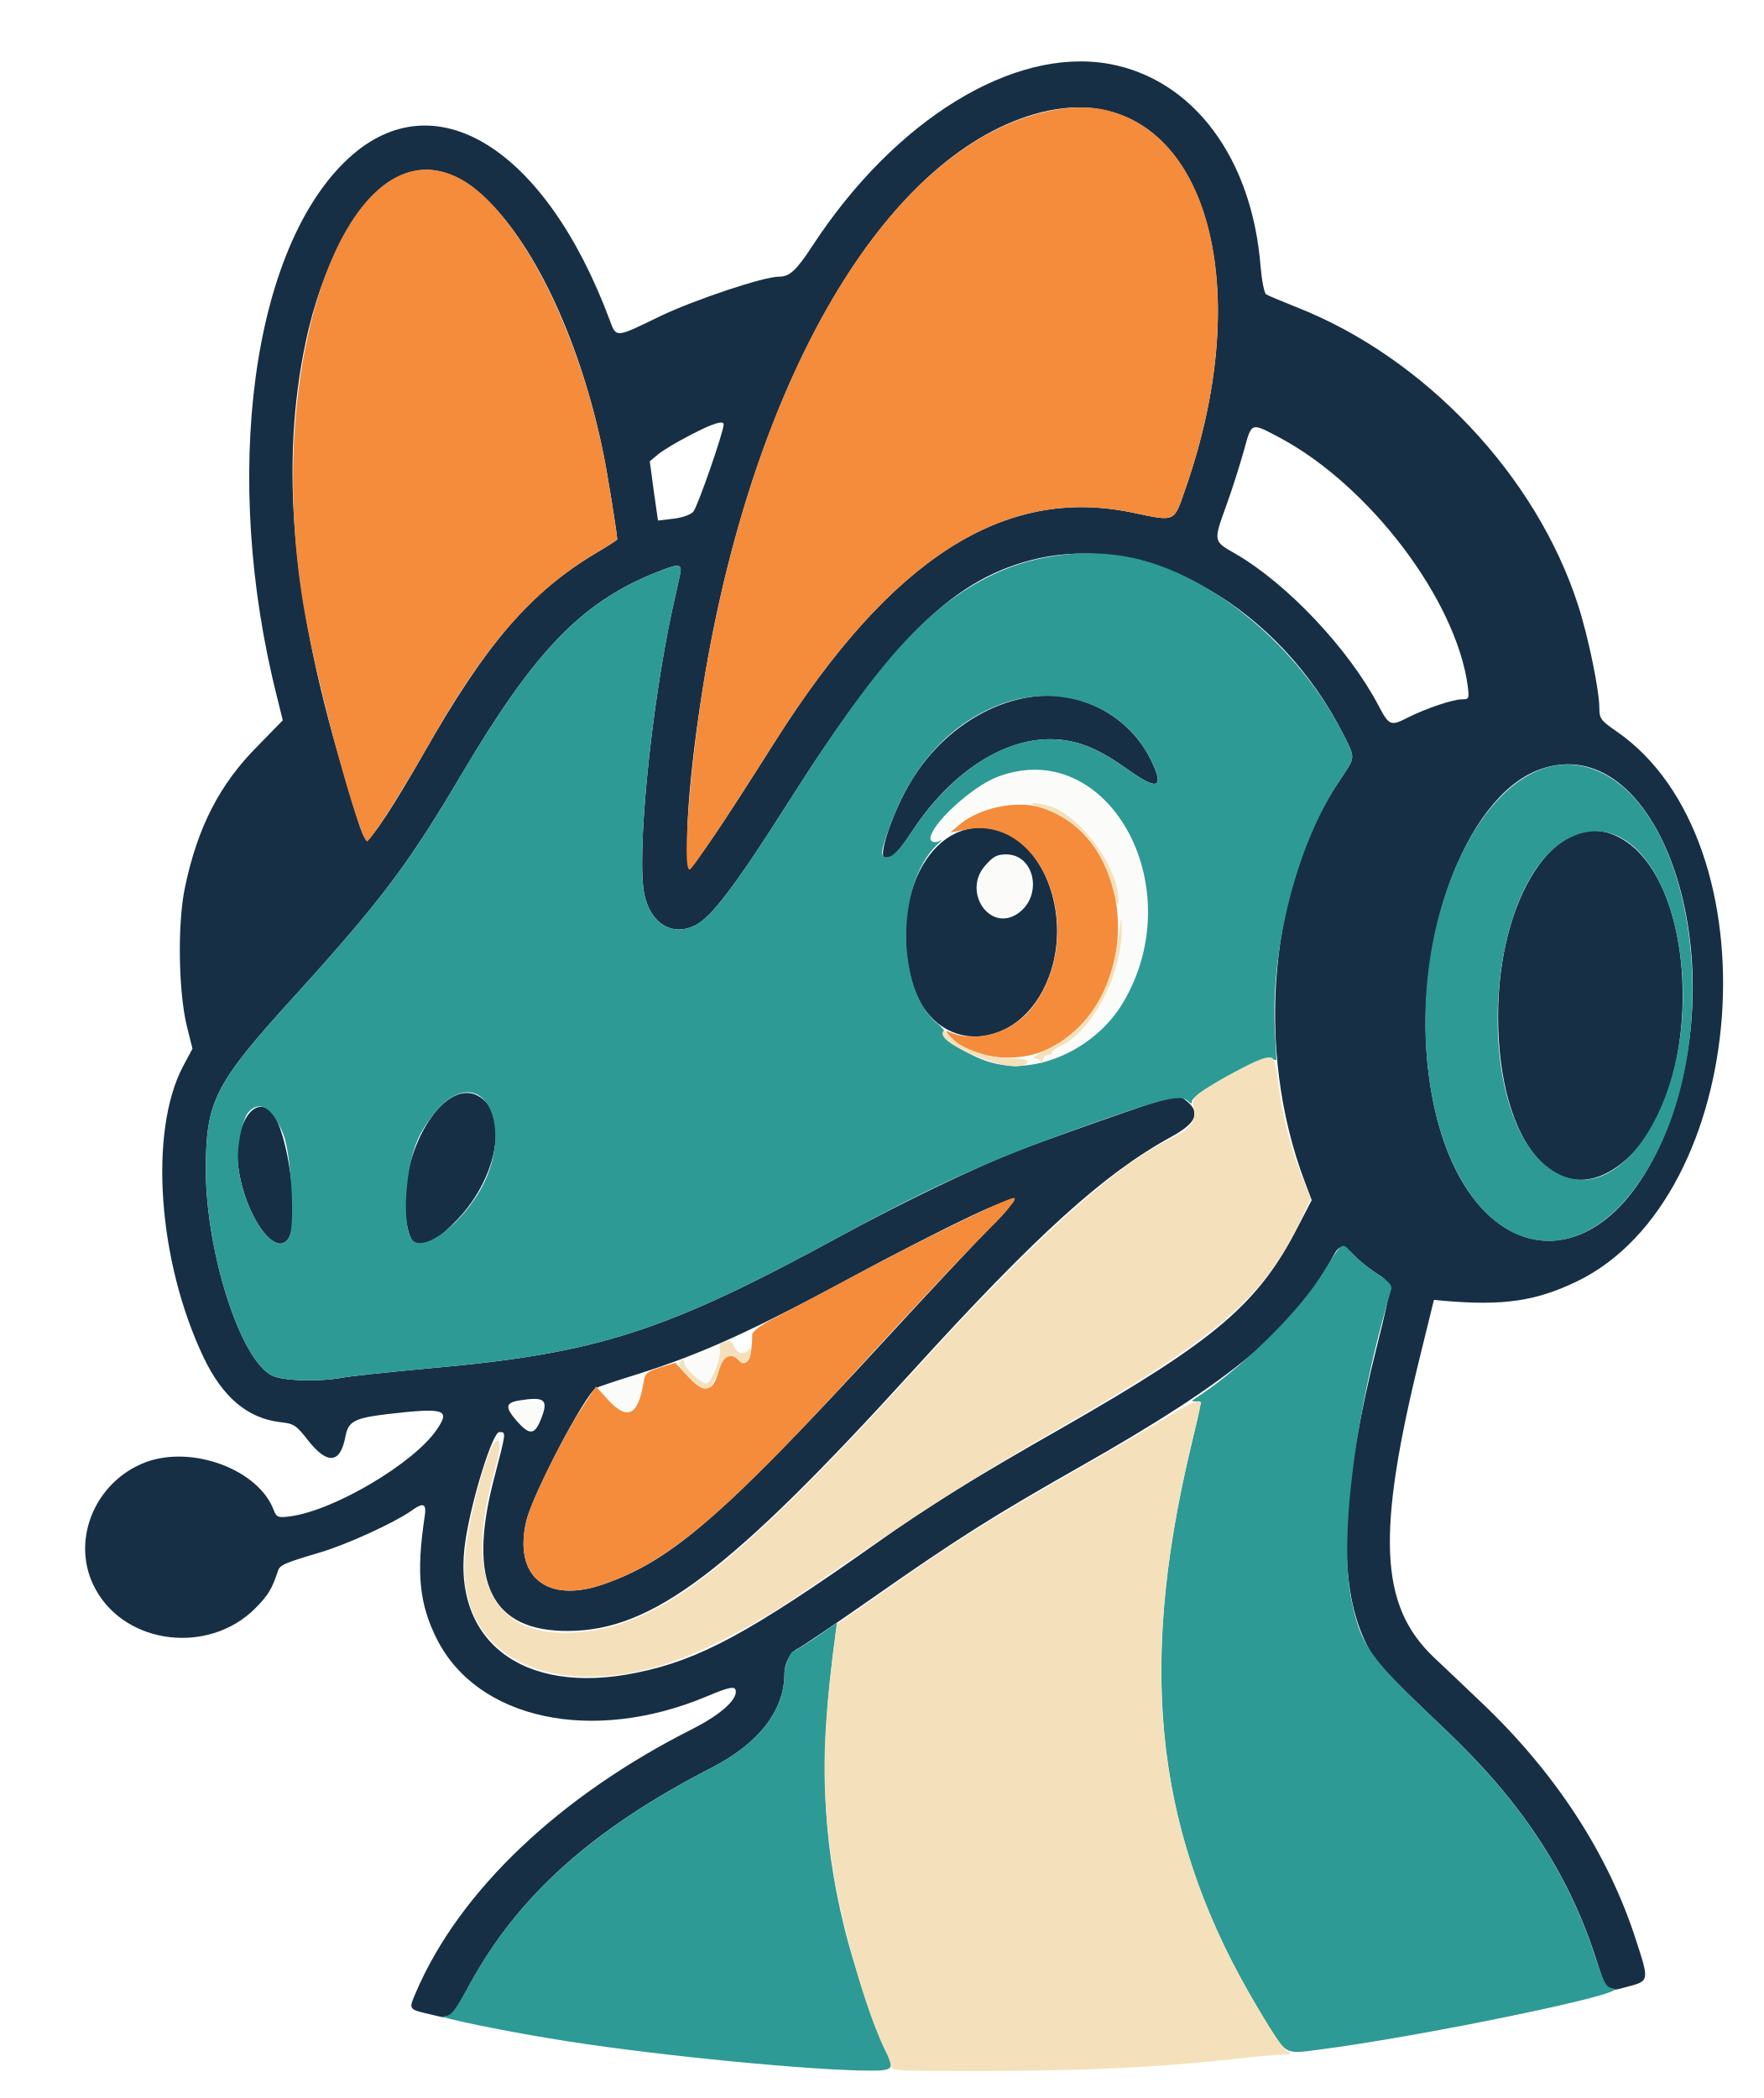
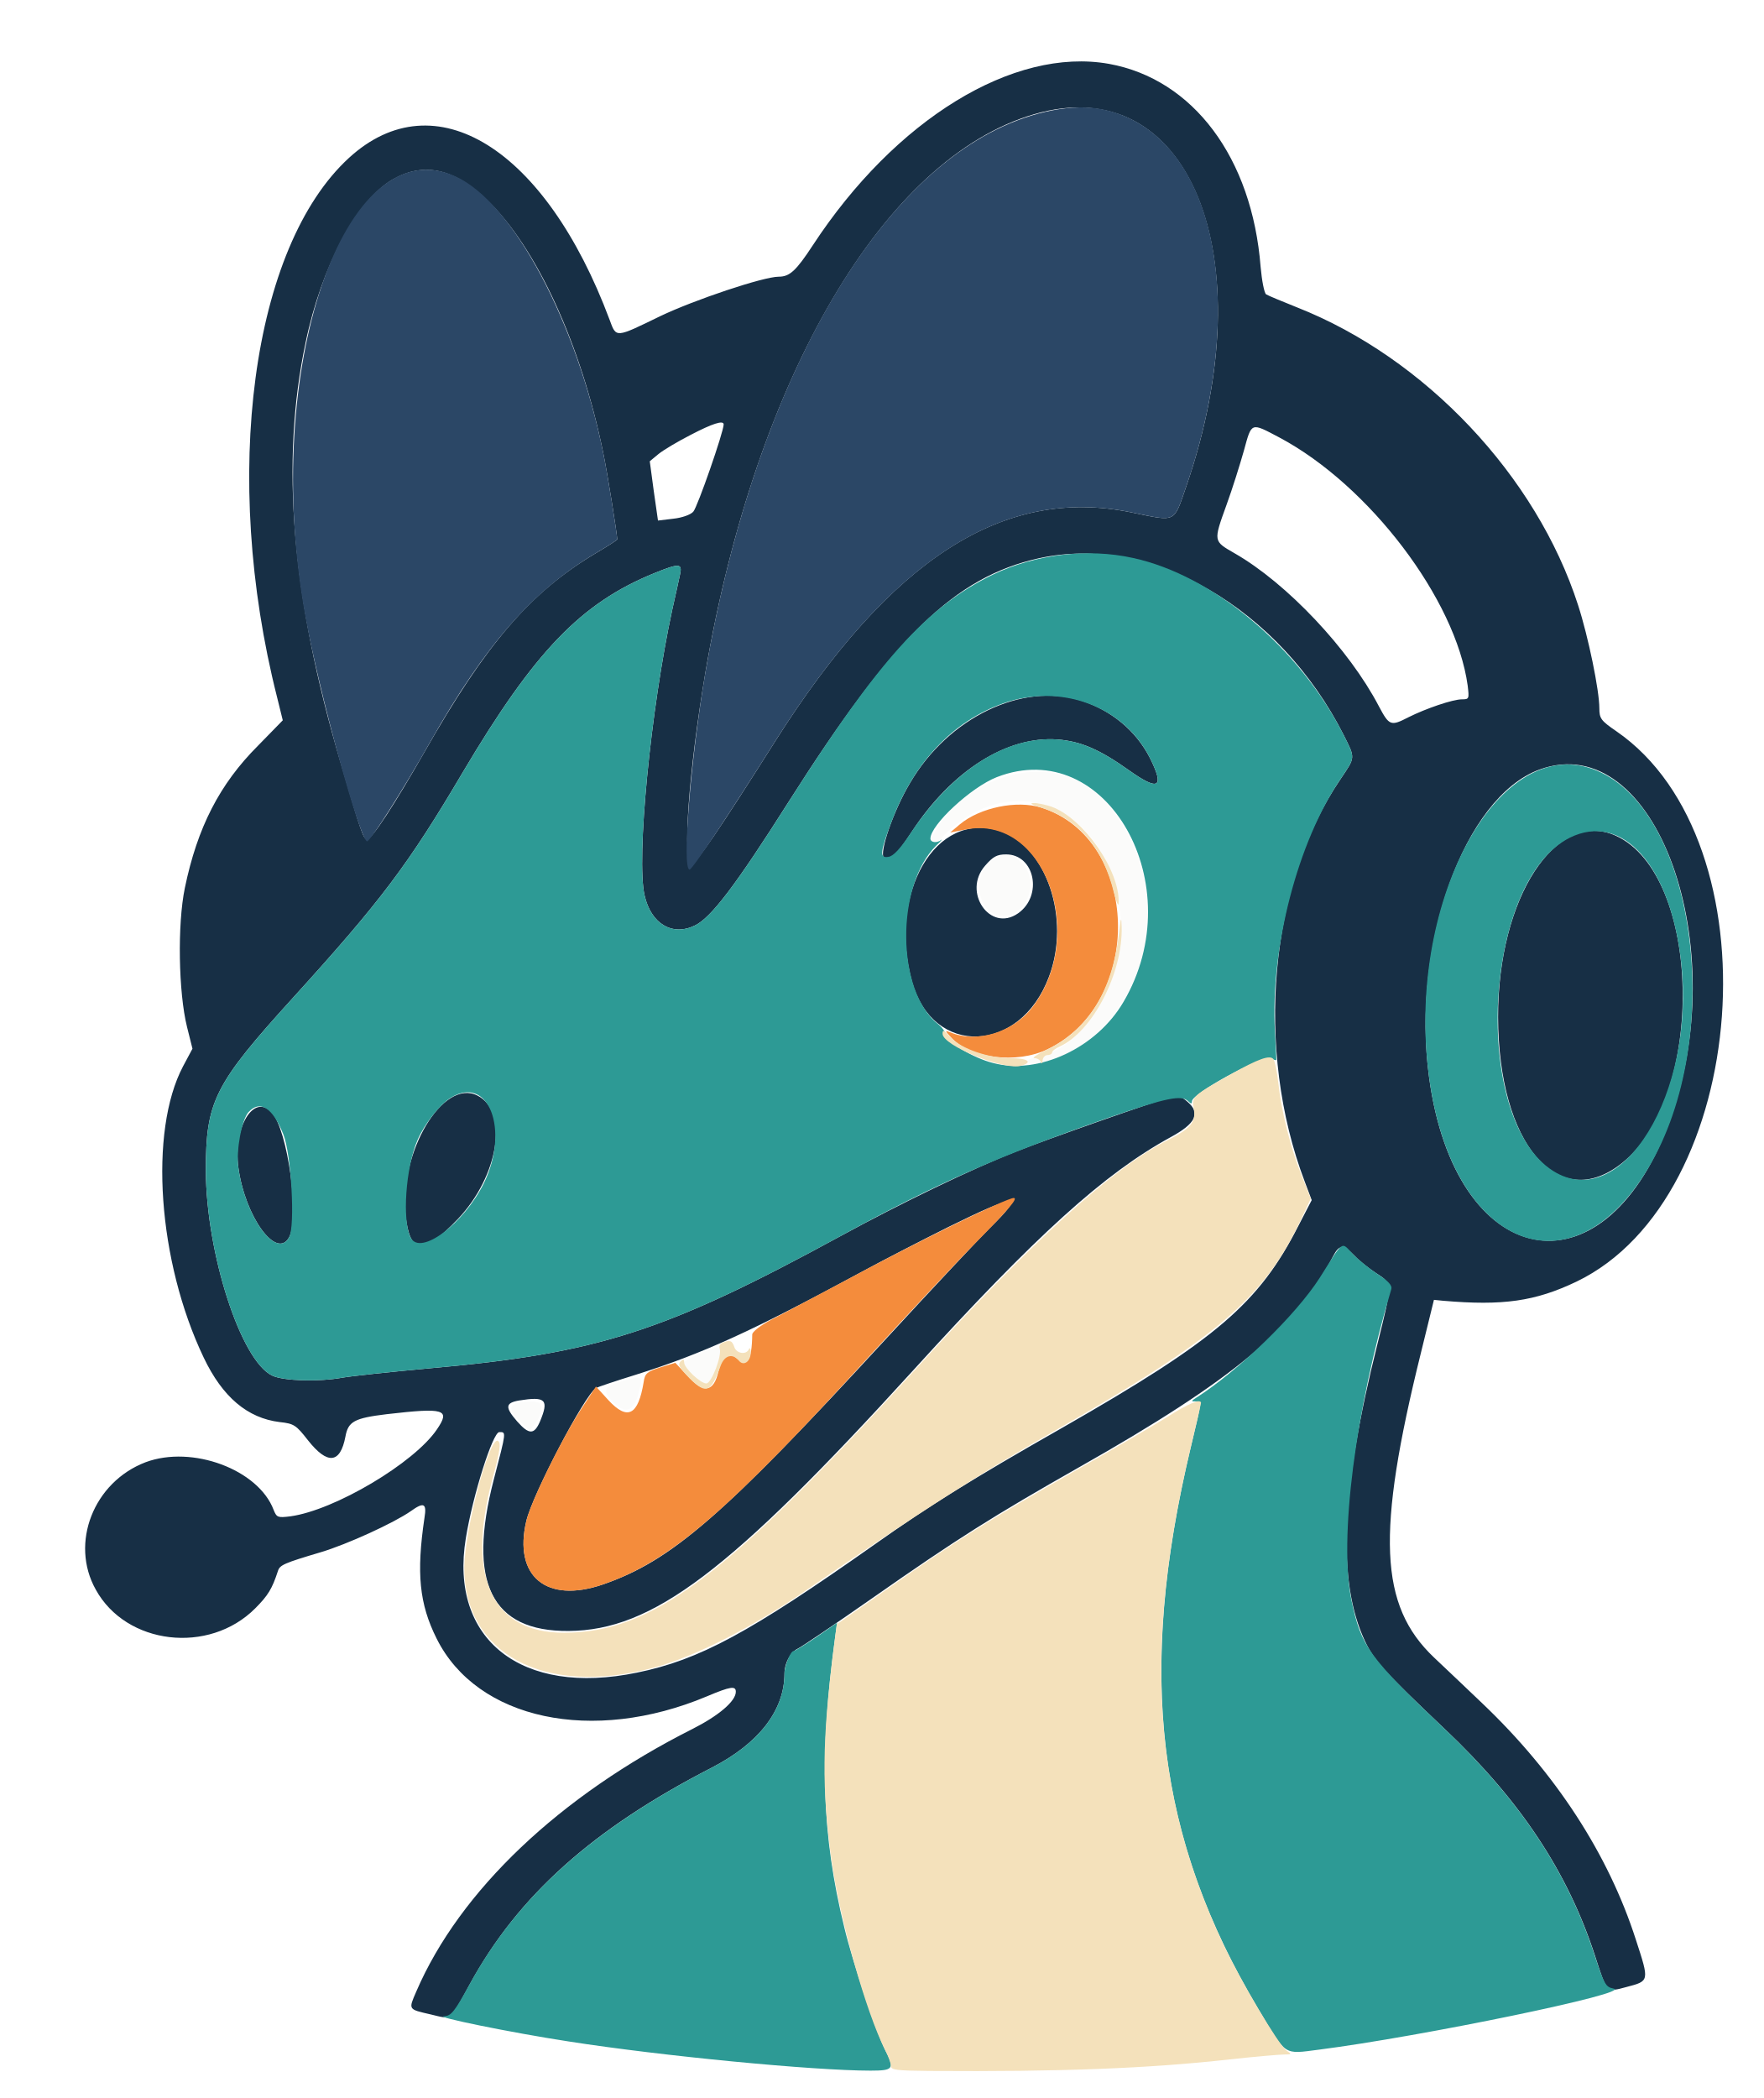
<svg xmlns="http://www.w3.org/2000/svg" viewBox="110 60 580 690">
  <g transform="translate(800 0) scale(-1 1)">
    <g transform="translate(0,800) scale(0.1,-0.1)">
      <path d="M3383 4844 c-165 -60 -285 -308 -253 -522 33 -215 178 -387 353 -418 44 -7 52 11 7 19 -161 33 -294 258 -275 466 33 355 354 497 586 258 l60 -62 -16 39 c-70 176 -293 282 -462 220z  M3538 4560 c-58 -58 -16 -173 63 -173 89 0 109 153 24 191 -39 18 -54 15 -87 -18z  M4525 2953 c4 -10 14 -37 22 -60 20 -57 29 -61 65 -24 17 17 34 31 39 31 27 0 2 24 -46 46 -67 29 -90 31 -80 7z  M4795 2838 c16 -79 46 -94 89 -49 36 37 31 51 -25 67 -67 20 -72 19 -64 -18z  M5120 2766 c0 -13 9 -34 19 -47 l19 -24 31 29 c48 46 38 66 -35 66 -29 0 -34 -3 -34 -24z" fill="#FBFBFA" fill-rule="evenodd" />
    </g>
    <g transform="translate(0,800) scale(0.1,-0.1)">
      <path d="M0 7308 c0 -380 2 -689 4 -687 3 3 10 35 16 72 98 617 617 1151 1246 1281 l119 25 -692 0 -693 1 0 -692z M6635 7993 c11 -2 55 -11 99 -19 597 -115 1104 -615 1237 -1219 11 -49 22 -91 25 -94 2 -2 4 298 4 667 l0 672 -692 -1 c-381 -1 -684 -3 -673 -6z M3253 7190 c-277 -50 -471 -309 -499 -668 -4 -45 -12 -86 -18 -90 -6 -4 -52 -23 -102 -43 -421 -166 -787 -554 -924 -979 -34 -105 -70 -281 -70 -339 0 -34 -5 -41 -56 -76 -527 -363 -442 -1534 131 -1810 136 -65 242 -80 439 -63 l30 3 43 -175 c147 -593 137 -830 -43 -1001 -38 -36 -109 -103 -158 -150 -243 -231 -416 -498 -506 -778 -45 -138 -45 -136 31 -156 66 -18 64 -19 103 102 90 276 245 511 496 748 203 193 230 223 261 288 92 197 79 498 -41 976 -50 201 -50 199 3 233 23 15 55 40 71 57 38 39 51 39 72 -1 120 -233 329 -407 834 -693 282 -160 401 -235 681 -431 123 -86 234 -161 245 -166 25 -12 44 -48 44 -82 0 -121 84 -230 240 -310 391 -201 636 -421 795 -712 68 -124 57 -116 129 -99 74 17 73 15 47 75 -143 332 -472 644 -909 864 -85 43 -142 91 -142 122 0 20 17 18 95 -15 376 -158 756 -77 889 190 57 114 67 215 40 397 -8 48 2 53 45 22 56 -39 209 -109 296 -135 121 -36 135 -42 141 -62 19 -58 32 -80 75 -123 152 -152 424 -120 524 62 86 153 7 354 -164 419 -153 57 -371 -24 -421 -157 -10 -25 -14 -26 -55 -21 -146 20 -408 176 -482 286 -45 66 -26 72 165 50 107 -13 127 -24 136 -74 17 -89 59 -93 123 -12 39 50 46 55 93 60 106 13 188 82 250 212 151 316 181 744 68 958 l-31 58 18 72 c28 113 32 337 7 457 -41 198 -114 341 -240 467 l-82 84 19 77 c184 727 83 1480 -237 1773 -282 258 -646 32 -857 -533 -22 -60 -18 -60 -166 12 -113 54 -340 130 -390 130 -36 0 -57 19 -112 103 -271 414 -660 653 -974 597z m247 -166 c491 -144 913 -862 1080 -1835 55 -324 77 -629 45 -629 -15 0 -89 109 -275 403 -380 600 -751 838 -1170 752 -151 -31 -139 -37 -182 87 -260 756 -7 1372 502 1222z m2108 -214 c118 -68 235 -286 287 -537 83 -394 46 -835 -115 -1381 -69 -235 -75 -252 -88 -252 -15 0 -90 115 -187 285 -205 360 -350 528 -565 656 -39 23 -70 43 -70 45 0 16 33 223 46 284 72 355 220 678 383 833 108 103 207 125 309 67z m-980 -840 c43 -22 90 -50 106 -63 l29 -24 -13 -97 -14 -98 -50 6 c-29 3 -57 13 -66 23 -14 15 -100 263 -100 287 0 15 37 3 108 -34z m-1819 -52 c13 -46 38 -126 57 -178 44 -122 44 -119 -27 -160 -171 -98 -376 -315 -474 -503 -34 -64 -39 -66 -97 -36 -58 29 -146 59 -176 59 -24 0 -24 2 -19 45 39 284 324 659 619 816 95 50 91 52 117 -43z m674 -354 c276 -61 477 -256 822 -799 176 -278 257 -384 310 -409 74 -36 144 6 165 99 28 119 -20 612 -91 940 -11 50 -23 102 -26 118 -7 34 4 35 85 2 241 -98 394 -257 630 -655 180 -305 270 -424 557 -740 261 -287 288 -342 288 -570 -1 -272 -115 -625 -218 -674 -37 -18 -154 -21 -231 -7 -27 5 -157 19 -289 31 -551 49 -772 120 -1350 435 -198 108 -441 225 -575 277 -100 40 -456 165 -517 182 -14 5 -30 -1 -49 -18 -43 -37 -27 -71 56 -116 219 -120 442 -322 845 -765 605 -665 859 -857 1135 -859 254 -2 334 159 246 498 -42 161 -41 156 -18 156 21 0 87 -207 110 -349 55 -333 -183 -521 -563 -442 -206 42 -370 131 -785 424 -172 122 -316 212 -615 382 -507 290 -645 408 -776 665 l-43 83 23 61 c165 435 117 979 -118 1324 -49 73 -49 67 -10 145 211 417 634 662 1002 581z m-1646 -695 c248 -91 422 -577 363 -1012 -86 -637 -570 -732 -787 -156 -220 585 43 1307 424 1168z m1943 -1504 c94 -47 224 -114 288 -149 357 -193 521 -268 740 -337 68 -21 127 -41 132 -44 37 -23 208 -349 229 -437 43 -182 -66 -273 -252 -209 -226 78 -394 224 -934 811 -149 162 -301 324 -337 360 -119 116 -93 117 134 5z m1413 -571 c45 -8 47 -22 6 -69 -39 -44 -56 -44 -75 0 -30 72 -19 83 69 69z M3345 5096 c-100 -32 -181 -99 -227 -189 -49 -98 -29 -110 68 -41 97 69 159 96 236 102 166 12 347 -102 479 -303 56 -85 75 -103 92 -86 16 16 -31 154 -86 246 -126 215 -369 332 -562 271z M3612 4667 c-153 -49 -234 -288 -162 -479 95 -255 383 -265 451 -15 79 292 -79 562 -289 494z m48 -114 c76 -86 -16 -221 -108 -157 -83 58 -55 194 39 194 30 0 43 -7 69 -37z M5330 3797 c-104 -52 -70 -265 64 -406 115 -120 158 -117 172 12 22 207 -123 451 -236 394z M6006 3741 c-52 -57 -92 -344 -57 -410 41 -76 145 67 167 229 18 133 -51 246 -110 181z M1585 4651 c-281 -129 -296 -854 -21 -1075 211 -170 408 61 409 479 1 392 -191 687 -388 596z M1 693 l-1 -693 653 1 c453 1 641 4 617 11 -413 118 -641 252 -873 512 -194 218 -336 508 -381 778 -13 75 -14 16 -15 -609z M7985 1298 c-95 -592 -583 -1111 -1190 -1268 l-110 -29 658 0 657 -1 0 670 c0 369 -2 670 -4 670 -2 0 -7 -19 -11 -42z" fill="#172F45" fill-rule="evenodd" />
    </g>
    <g transform="translate(0,800) scale(0.1,-0.1)">
      <path d="M3174 5565 c-264 -57 -548 -296 -693 -582 -39 -78 -39 -72 10 -145 141 -207 231 -554 216 -829 l-5 -96 24 5 c34 6 254 -115 254 -140 0 -9 3 -9 12 0 22 22 71 12 262 -54 361 -126 555 -211 881 -389 578 -315 799 -386 1350 -435 132 -12 262 -26 289 -31 77 -14 194 -11 231 7 103 49 217 402 218 674 0 228 -27 283 -288 570 -287 316 -377 435 -557 740 -236 398 -389 557 -630 655 -81 33 -92 32 -85 -2 3 -16 15 -68 26 -118 71 -328 119 -821 91 -940 -21 -93 -91 -135 -165 -99 -53 25 -134 131 -310 409 -294 463 -454 640 -670 745 -139 67 -312 88 -461 55z m426 -478 c166 -59 293 -193 367 -387 39 -104 41 -123 11 -118 -16 2 -39 27 -73 78 -139 208 -315 320 -483 308 -77 -6 -139 -33 -236 -102 -97 -69 -117 -57 -68 41 86 170 292 247 482 180z m22 -243 c84 -33 218 -157 218 -202 0 -13 -21 -16 -36 -4 -5 4 2 -5 17 -19 134 -133 131 -479 -6 -587 -14 -11 -25 -27 -25 -35 0 -22 -91 -77 -156 -93 -150 -40 -341 50 -429 201 -225 383 55 880 417 739z m1795 -1054 c36 -22 87 -86 110 -140 39 -90 51 -267 22 -321 -32 -60 -174 46 -240 179 -86 175 -16 358 108 282z m666 -48 c22 -25 41 -126 33 -182 -22 -162 -126 -305 -167 -229 -20 37 -7 273 19 338 35 88 77 115 115 73z M1665 4872 c-341 -118 -447 -881 -184 -1317 253 -420 644 -256 719 302 77 564 -219 1124 -535 1015z m72 -227 c286 -143 325 -925 55 -1096 -225 -142 -469 256 -421 686 35 318 194 495 366 410z M2450 3275 c-19 -20 -57 -50 -83 -67 -33 -21 -46 -36 -43 -47 119 -399 173 -825 131 -1025 -32 -151 -56 -185 -305 -421 -251 -238 -406 -472 -496 -750 -30 -91 -35 -100 -60 -105 -70 -13 632 -158 968 -201 118 -15 106 -23 198 131 337 563 402 1103 224 1849 -40 169 -38 151 -16 152 15 0 15 1 -2 12 -138 88 -327 271 -406 394 -81 128 -70 120 -110 78z M4153 2019 c53 -390 45 -654 -30 -959 -27 -113 -104 -342 -134 -402 -32 -62 -28 -68 48 -68 187 0 686 48 993 96 189 29 448 82 409 83 -23 1 -34 15 -84 106 -159 290 -405 510 -795 711 -156 80 -240 189 -240 310 0 26 -20 74 -30 74 -4 0 -38 21 -75 46 l-68 47 6 -44z" fill="#2D9A95" fill-rule="evenodd" />
    </g>
    <g transform="translate(0,800) scale(0.1,-0.1)">
-       <path d="M3272 7040 c-364 -77 -485 -625 -274 -1238 43 -124 31 -118 182 -87 419 86 790 -153 1170 -752 151 -239 273 -423 282 -423 26 0 -3 362 -52 649 -152 886 -515 1565 -955 1784 -125 62 -256 87 -353 67z M5402 6820 c-189 -86 -398 -477 -486 -910 -13 -61 -46 -268 -46 -284 0 -2 31 -22 70 -45 208 -124 362 -299 545 -621 87 -154 199 -330 208 -327 25 8 159 496 203 742 147 807 -128 1611 -494 1445z M3476 4744 c-326 -103 -341 -641 -21 -795 102 -49 254 -30 317 39 21 23 21 24 3 17 -87 -37 -207 0 -270 82 -184 241 -38 635 218 585 l52 -10 -32 27 c-66 55 -187 80 -267 55z M3681 3323 c75 -76 234 -246 355 -378 474 -520 660 -680 881 -756 186 -64 295 26 252 209 -14 61 -114 266 -178 364 l-51 78 -41 -45 c-63 -68 -98 -50 -116 60 -4 28 -11 34 -55 48 l-49 15 -41 -44 c-53 -58 -85 -53 -101 16 -12 51 -32 67 -56 46 -38 -34 -54 -12 -55 75 0 9 -27 30 -65 50 -36 18 -140 74 -231 122 -240 130 -540 277 -564 277 -15 0 15 -36 115 -137z" fill="#F48C3C" fill-rule="evenodd" />
+       <path d="M3476 4744 c-326 -103 -341 -641 -21 -795 102 -49 254 -30 317 39 21 23 21 24 3 17 -87 -37 -207 0 -270 82 -184 241 -38 635 218 585 l52 -10 -32 27 c-66 55 -187 80 -267 55z M3681 3323 c75 -76 234 -246 355 -378 474 -520 660 -680 881 -756 186 -64 295 26 252 209 -14 61 -114 266 -178 364 l-51 78 -41 -45 c-63 -68 -98 -50 -116 60 -4 28 -11 34 -55 48 l-49 15 -41 -44 c-53 -58 -85 -53 -101 16 -12 51 -32 67 -56 46 -38 -34 -54 -12 -55 75 0 9 -27 30 -65 50 -36 18 -140 74 -231 122 -240 130 -540 277 -564 277 -15 0 15 -36 115 -137z" fill="#F48C3C" />
+       <path d="M3272 7040 c-364 -77 -485 -625 -274 -1238 43 -124 31 -118 182 -87 419 86 790 -153 1170 -752 151 -239 273 -423 282 -423 26 0 -3 362 -52 649 -152 886 -515 1565 -955 1784 -125 62 -256 87 -353 67z M5402 6820 c-189 -86 -398 -477 -486 -910 -13 -61 -46 -268 -46 -284 0 -2 31 -22 70 -45 208 -124 362 -299 545 -621 87 -154 199 -330 208 -327 25 8 159 496 203 742 147 807 -128 1611 -494 1445z" fill="#2B4766" fill-rule="evenodd" />
    </g>
    <g transform="translate(0,800) scale(0.1,-0.1)">
      <path d="M3442 4747 c-105 -38 -225 -209 -221 -316 0 -15 6 -2 15 31 36 149 117 244 240 282 31 9 40 15 24 15 -14 0 -40 -6 -58 -12z M3211 4352 c-4 -152 95 -344 204 -394 14 -6 25 -15 25 -20 0 -4 7 -8 15 -8 8 0 15 -8 16 -17 0 -11 3 -13 6 -5 2 6 12 12 21 12 10 0 -10 13 -43 29 -134 64 -213 192 -235 381 -6 54 -8 58 -9 22z M3771 3986 c-33 -35 -123 -66 -192 -66 -59 0 -78 -13 -38 -25 54 -17 259 66 259 105 0 15 -4 13 -29 -14z M2712 3917 c-5 -7 -12 -41 -16 -77 -10 -93 -40 -214 -76 -304 l-31 -78 31 -66 c121 -259 274 -390 812 -698 251 -144 432 -259 818 -525 180 -124 370 -220 505 -255 356 -94 620 48 618 332 -2 127 -83 433 -111 415 -10 -6 -7 -32 19 -127 86 -321 1 -504 -236 -504 -290 1 -533 183 -1150 860 -389 428 -652 667 -835 760 -76 38 -94 60 -86 104 7 39 4 42 -124 114 -89 50 -126 63 -138 49z M4485 2970 c-7 -22 -40 -27 -48 -7 -3 6 -6 2 -6 -9 -1 -31 23 -49 39 -29 21 25 47 18 60 -17 32 -88 48 -95 102 -41 33 34 40 45 30 55 -9 9 -12 9 -12 -3 0 -18 -54 -69 -73 -69 -17 0 -52 92 -44 115 3 7 -1 16 -9 19 -25 10 -32 7 -39 -14z M2950 2786 c0 -2 15 -68 34 -147 156 -653 125 -1138 -105 -1628 -59 -126 -184 -336 -210 -355 -18 -12 -18 -13 8 -13 16 0 96 -7 178 -16 269 -30 554 -41 988 -38 107 1 127 3 127 16 0 9 8 32 19 53 63 124 149 430 176 622 33 238 31 396 -6 692 l-11 86 -172 120 c-217 153 -336 227 -616 387 -124 70 -259 150 -301 176 -65 42 -109 60 -109 45z" fill="#F4E1BB" fill-rule="evenodd" />
    </g>
  </g>
</svg>
